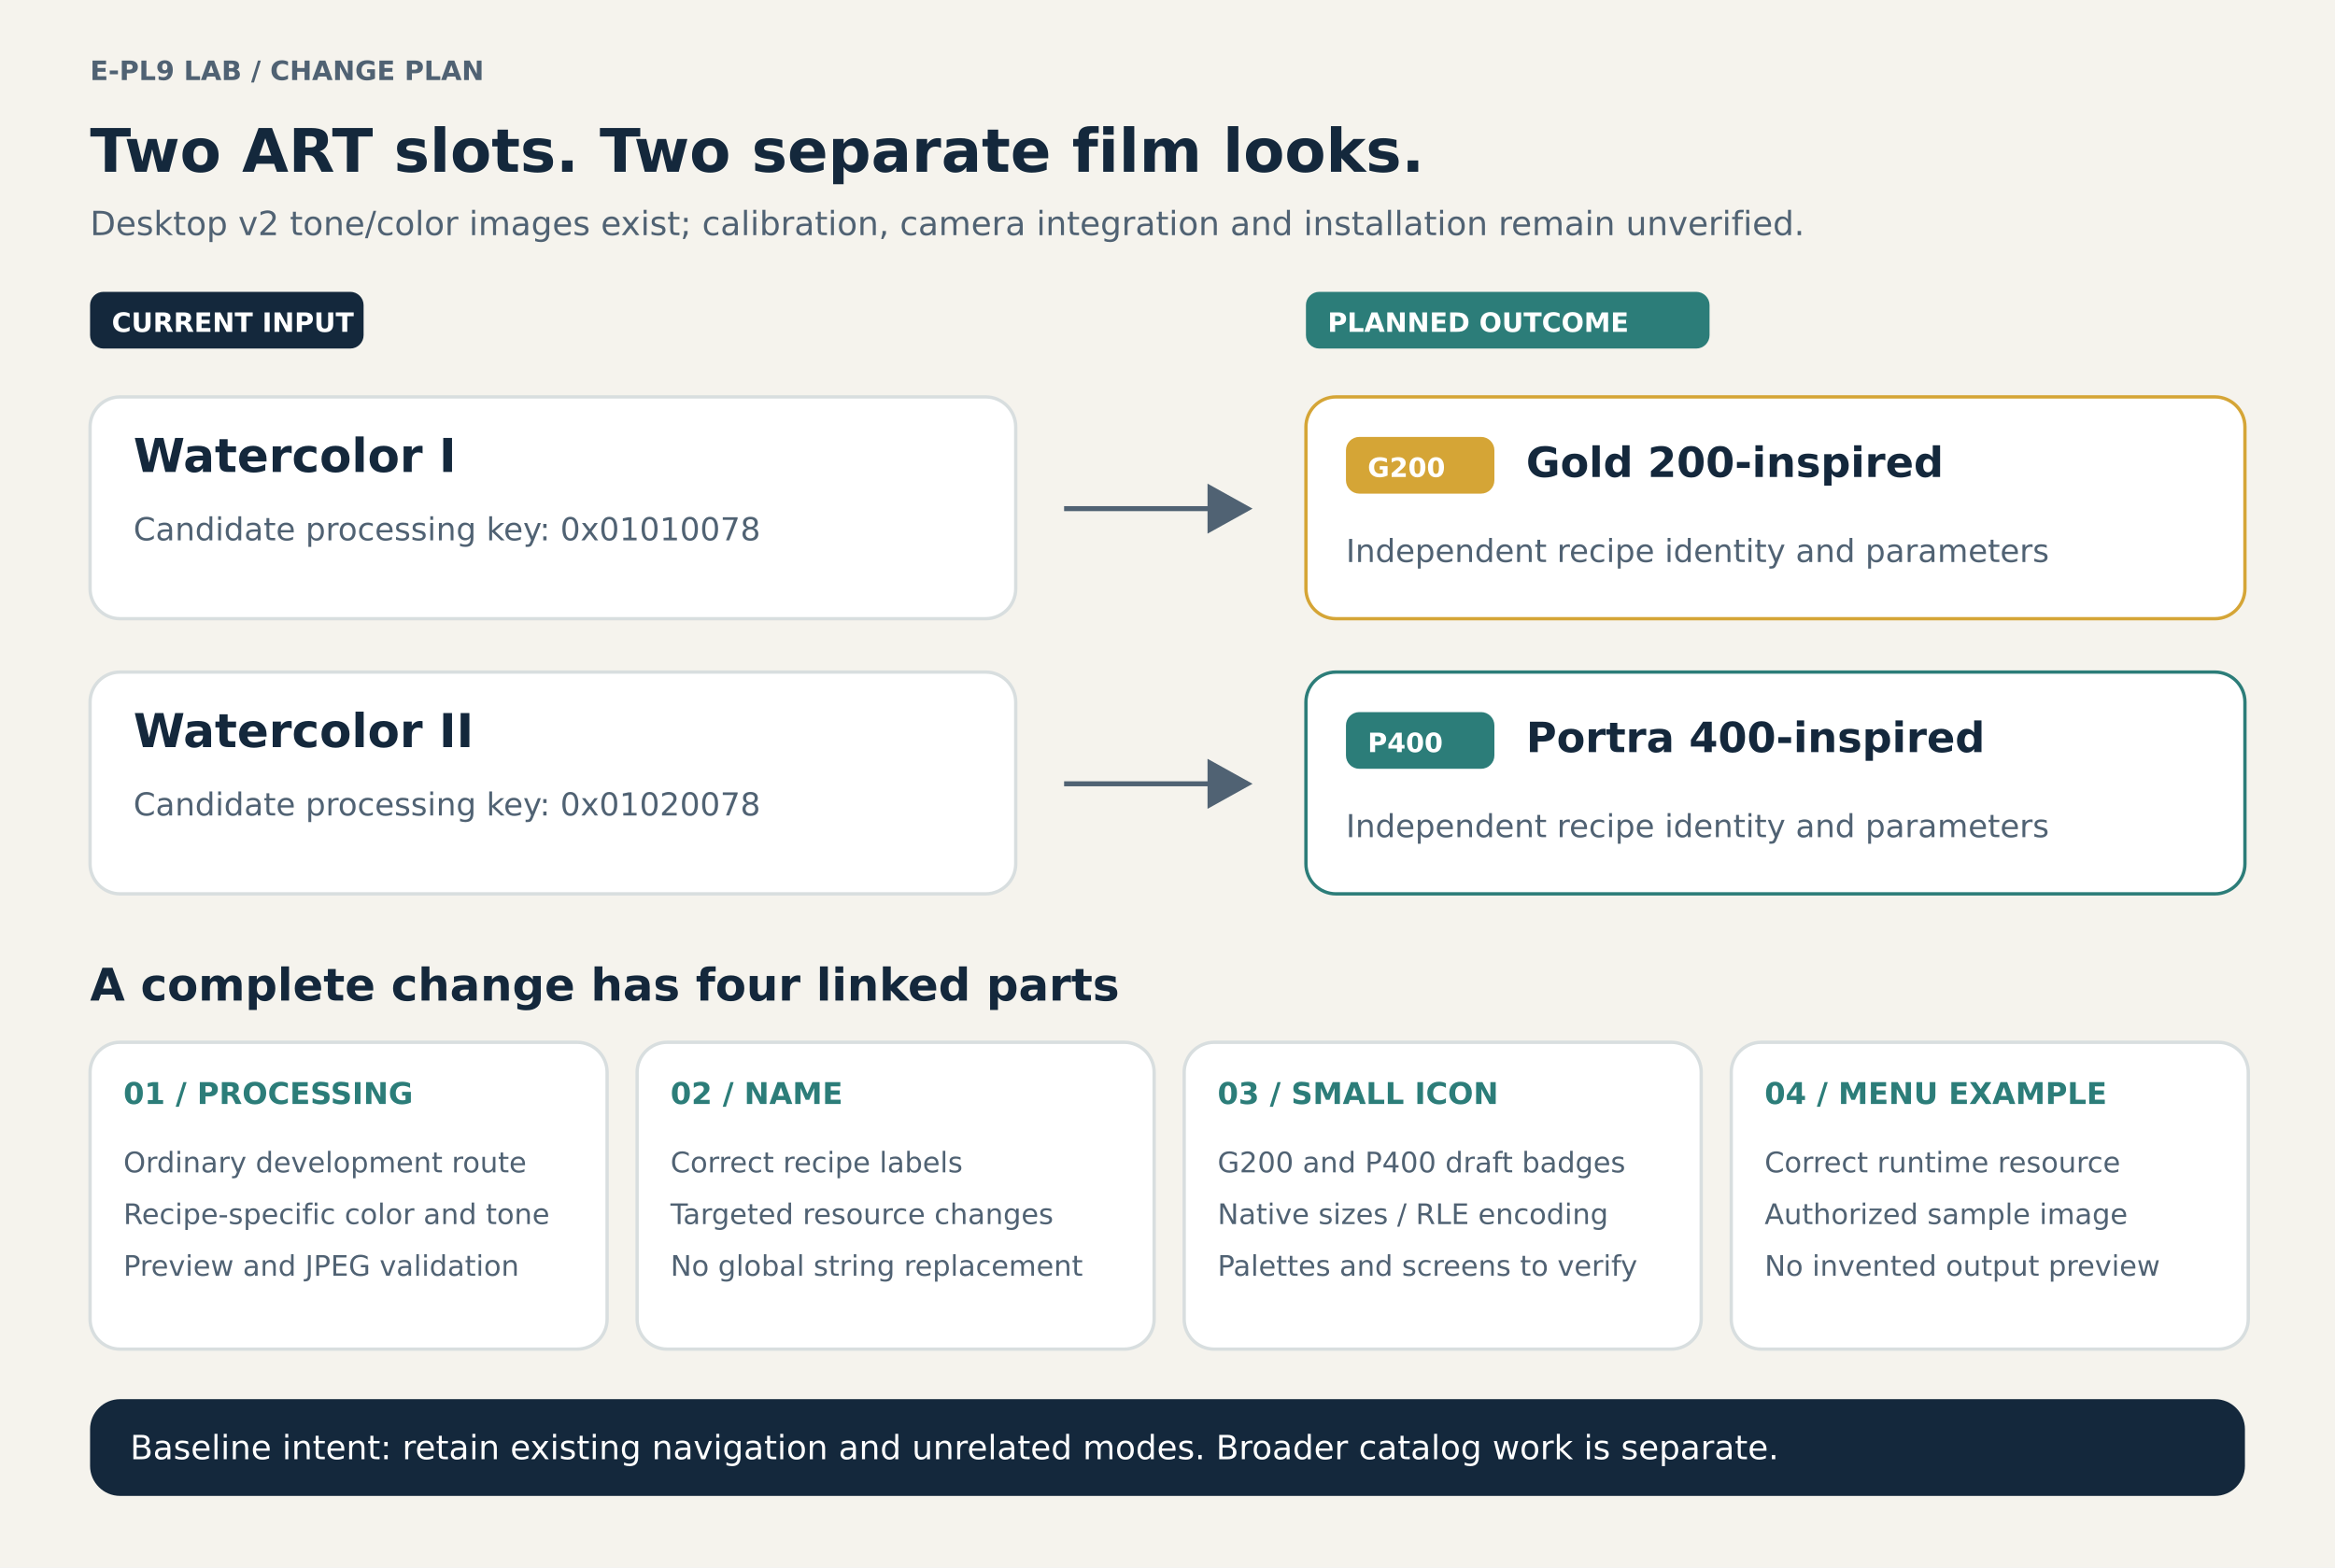
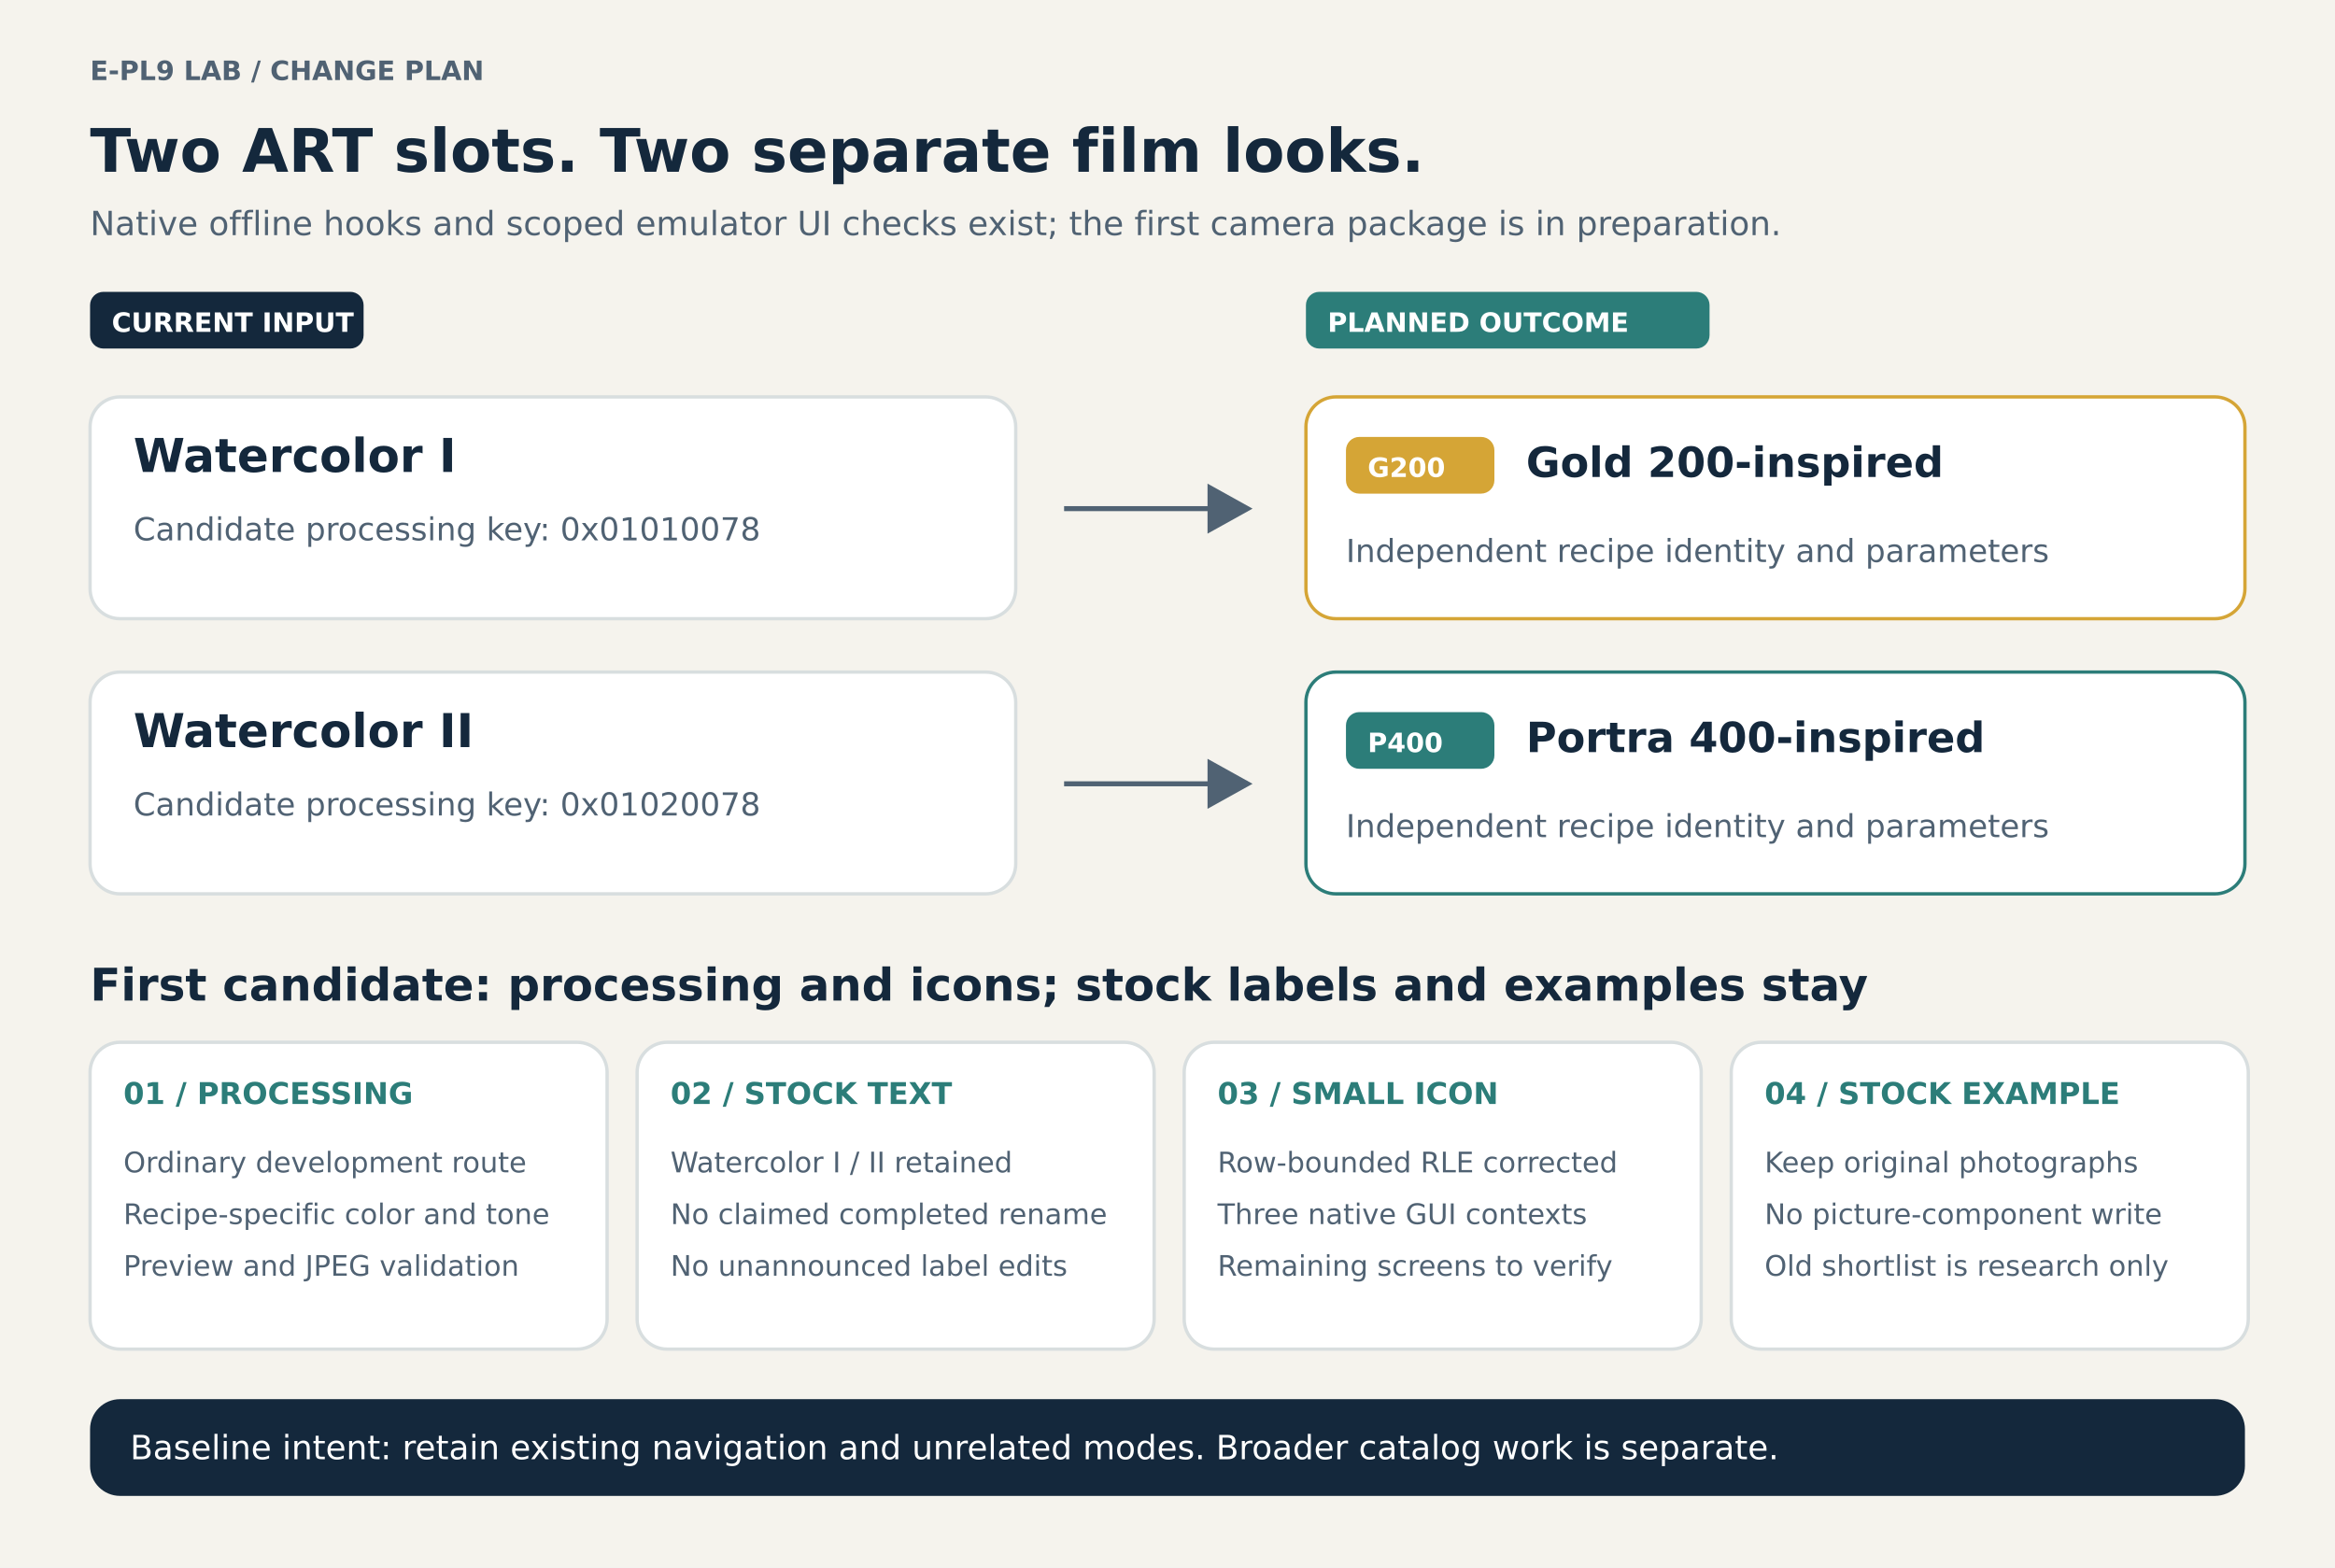
<svg xmlns="http://www.w3.org/2000/svg" width="1400" height="940" viewBox="0 0 1400 940" role="img" aria-labelledby="title desc">
  <defs>
    <marker id="arrow" markerWidth="10" markerHeight="10" refX="8" refY="5" orient="auto">
      <path d="M 0 0 L 9 5 L 0 10 z" fill="#506273" />
    </marker>
  </defs>
  <rect width="1400" height="940" fill="#f5f3ed" />
  <text x="54" y="48" font-family="DejaVu Sans, Arial, sans-serif" font-size="16" font-weight="700" fill="#506273">
    <tspan x="54" dy="0">E-PL9 LAB / CHANGE PLAN</tspan>
  </text>
  <text x="54" y="103" font-family="DejaVu Sans, Arial, sans-serif" font-size="36" font-weight="700" fill="#14283c">
    <tspan x="54" dy="0">Two ART slots. Two separate film looks.</tspan>
  </text>
  <text x="54" y="141" font-family="DejaVu Sans, Arial, sans-serif" font-size="20" font-weight="400" fill="#506273">
-     <tspan x="54" dy="0">Desktop v2 tone/color images exist; calibration, camera integration and installation remain unverified.</tspan>
+     <tspan x="54" dy="0">Native offline hooks and scoped emulator UI checks exist; the first camera package is in preparation.</tspan>
  </text>
  <rect x="54" y="175" width="164" height="34" rx="8" fill="#14283c" stroke="none" stroke-width="2" />
  <text x="67" y="199" font-family="DejaVu Sans, Arial, sans-serif" font-size="16" font-weight="700" fill="white">
    <tspan x="67" dy="0">CURRENT INPUT</tspan>
  </text>
  <rect x="783" y="175" width="242" height="34" rx="8" fill="#2c7d79" stroke="none" stroke-width="2" />
  <text x="796" y="199" font-family="DejaVu Sans, Arial, sans-serif" font-size="16" font-weight="700" fill="white">
    <tspan x="796" dy="0">PLANNED OUTCOME</tspan>
  </text>
  <rect x="54" y="238" width="555" height="133" rx="18" fill="white" stroke="#d8dedf" stroke-width="2" />
  <text x="80" y="283" font-family="DejaVu Sans, Arial, sans-serif" font-size="28" font-weight="700" fill="#14283c">
    <tspan x="80" dy="0">Watercolor I</tspan>
  </text>
  <text x="80" y="324" font-family="DejaVu Sans, Arial, sans-serif" font-size="19" font-weight="400" fill="#506273">
    <tspan x="80" dy="0">Candidate processing key: 0x01010078</tspan>
  </text>
  <path d="M638 305 L748 305" stroke="#506273" stroke-width="3" fill="none" marker-end="url(#arrow)" />
  <rect x="783" y="238" width="563" height="133" rx="18" fill="white" stroke="#d5a536" stroke-width="2" />
  <rect x="807" y="262" width="89" height="34" rx="8" fill="#d5a536" stroke="none" stroke-width="2" />
  <text x="820" y="286" font-family="DejaVu Sans, Arial, sans-serif" font-size="16" font-weight="700" fill="white">
    <tspan x="820" dy="0">G200</tspan>
  </text>
  <text x="915" y="286" font-family="DejaVu Sans, Arial, sans-serif" font-size="25" font-weight="700" fill="#14283c">
    <tspan x="915" dy="0">Gold 200-inspired</tspan>
  </text>
  <text x="807" y="337" font-family="DejaVu Sans, Arial, sans-serif" font-size="19" font-weight="400" fill="#506273">
    <tspan x="807" dy="0">Independent recipe identity and parameters</tspan>
  </text>
  <rect x="54" y="403" width="555" height="133" rx="18" fill="white" stroke="#d8dedf" stroke-width="2" />
  <text x="80" y="448" font-family="DejaVu Sans, Arial, sans-serif" font-size="28" font-weight="700" fill="#14283c">
    <tspan x="80" dy="0">Watercolor II</tspan>
  </text>
  <text x="80" y="489" font-family="DejaVu Sans, Arial, sans-serif" font-size="19" font-weight="400" fill="#506273">
    <tspan x="80" dy="0">Candidate processing key: 0x01020078</tspan>
  </text>
  <path d="M638 470 L748 470" stroke="#506273" stroke-width="3" fill="none" marker-end="url(#arrow)" />
  <rect x="783" y="403" width="563" height="133" rx="18" fill="white" stroke="#2c7d79" stroke-width="2" />
  <rect x="807" y="427" width="89" height="34" rx="8" fill="#2c7d79" stroke="none" stroke-width="2" />
  <text x="820" y="451" font-family="DejaVu Sans, Arial, sans-serif" font-size="16" font-weight="700" fill="white">
    <tspan x="820" dy="0">P400</tspan>
  </text>
  <text x="915" y="451" font-family="DejaVu Sans, Arial, sans-serif" font-size="25" font-weight="700" fill="#14283c">
    <tspan x="915" dy="0">Portra 400-inspired</tspan>
  </text>
  <text x="807" y="502" font-family="DejaVu Sans, Arial, sans-serif" font-size="19" font-weight="400" fill="#506273">
    <tspan x="807" dy="0">Independent recipe identity and parameters</tspan>
  </text>
  <text x="54" y="600" font-family="DejaVu Sans, Arial, sans-serif" font-size="27" font-weight="700" fill="#14283c">
-     <tspan x="54" dy="0">A complete change has four linked parts</tspan>
+     <tspan x="54" dy="0">First candidate: processing and icons; stock labels and examples stay</tspan>
  </text>
  <rect x="54" y="625" width="310" height="184" rx="18" fill="white" stroke="#d8dedf" stroke-width="2" />
  <text x="74" y="662" font-family="DejaVu Sans, Arial, sans-serif" font-size="18" font-weight="700" fill="#2c7d79">
    <tspan x="74" dy="0">01 / PROCESSING</tspan>
  </text>
  <text x="74" y="703" font-family="DejaVu Sans, Arial, sans-serif" font-size="17" font-weight="400" fill="#506273">
    <tspan x="74" dy="0">Ordinary development route</tspan>
    <tspan x="74" dy="31">Recipe-specific color and tone</tspan>
    <tspan x="74" dy="31">Preview and JPEG validation</tspan>
  </text>
  <rect x="382" y="625" width="310" height="184" rx="18" fill="white" stroke="#d8dedf" stroke-width="2" />
  <text x="402" y="662" font-family="DejaVu Sans, Arial, sans-serif" font-size="18" font-weight="700" fill="#2c7d79">
-     <tspan x="402" dy="0">02 / NAME</tspan>
+     <tspan x="402" dy="0">02 / STOCK TEXT</tspan>
  </text>
  <text x="402" y="703" font-family="DejaVu Sans, Arial, sans-serif" font-size="17" font-weight="400" fill="#506273">
-     <tspan x="402" dy="0">Correct recipe labels</tspan>
-     <tspan x="402" dy="31">Targeted resource changes</tspan>
-     <tspan x="402" dy="31">No global string replacement</tspan>
+     <tspan x="402" dy="0">Watercolor I / II retained</tspan>
+     <tspan x="402" dy="31">No claimed completed rename</tspan>
+     <tspan x="402" dy="31">No unannounced label edits</tspan>
  </text>
  <rect x="710" y="625" width="310" height="184" rx="18" fill="white" stroke="#d8dedf" stroke-width="2" />
  <text x="730" y="662" font-family="DejaVu Sans, Arial, sans-serif" font-size="18" font-weight="700" fill="#2c7d79">
    <tspan x="730" dy="0">03 / SMALL ICON</tspan>
  </text>
  <text x="730" y="703" font-family="DejaVu Sans, Arial, sans-serif" font-size="17" font-weight="400" fill="#506273">
-     <tspan x="730" dy="0">G200 and P400 draft badges</tspan>
-     <tspan x="730" dy="31">Native sizes / RLE encoding</tspan>
-     <tspan x="730" dy="31">Palettes and screens to verify</tspan>
+     <tspan x="730" dy="0">Row-bounded RLE corrected</tspan>
+     <tspan x="730" dy="31">Three native GUI contexts</tspan>
+     <tspan x="730" dy="31">Remaining screens to verify</tspan>
  </text>
  <rect x="1038" y="625" width="310" height="184" rx="18" fill="white" stroke="#d8dedf" stroke-width="2" />
  <text x="1058" y="662" font-family="DejaVu Sans, Arial, sans-serif" font-size="18" font-weight="700" fill="#2c7d79">
-     <tspan x="1058" dy="0">04 / MENU EXAMPLE</tspan>
+     <tspan x="1058" dy="0">04 / STOCK EXAMPLE</tspan>
  </text>
  <text x="1058" y="703" font-family="DejaVu Sans, Arial, sans-serif" font-size="17" font-weight="400" fill="#506273">
-     <tspan x="1058" dy="0">Correct runtime resource</tspan>
-     <tspan x="1058" dy="31">Authorized sample image</tspan>
-     <tspan x="1058" dy="31">No invented output preview</tspan>
+     <tspan x="1058" dy="0">Keep original photographs</tspan>
+     <tspan x="1058" dy="31">No picture-component write</tspan>
+     <tspan x="1058" dy="31">Old shortlist is research only</tspan>
  </text>
  <rect x="54" y="839" width="1292" height="58" rx="18" fill="#14283c" stroke="none" stroke-width="2" />
  <text x="78" y="875" font-family="DejaVu Sans, Arial, sans-serif" font-size="20" font-weight="400" fill="white">
    <tspan x="78" dy="0">Baseline intent: retain existing navigation and unrelated modes. Broader catalog work is separate.</tspan>
  </text>
</svg>
